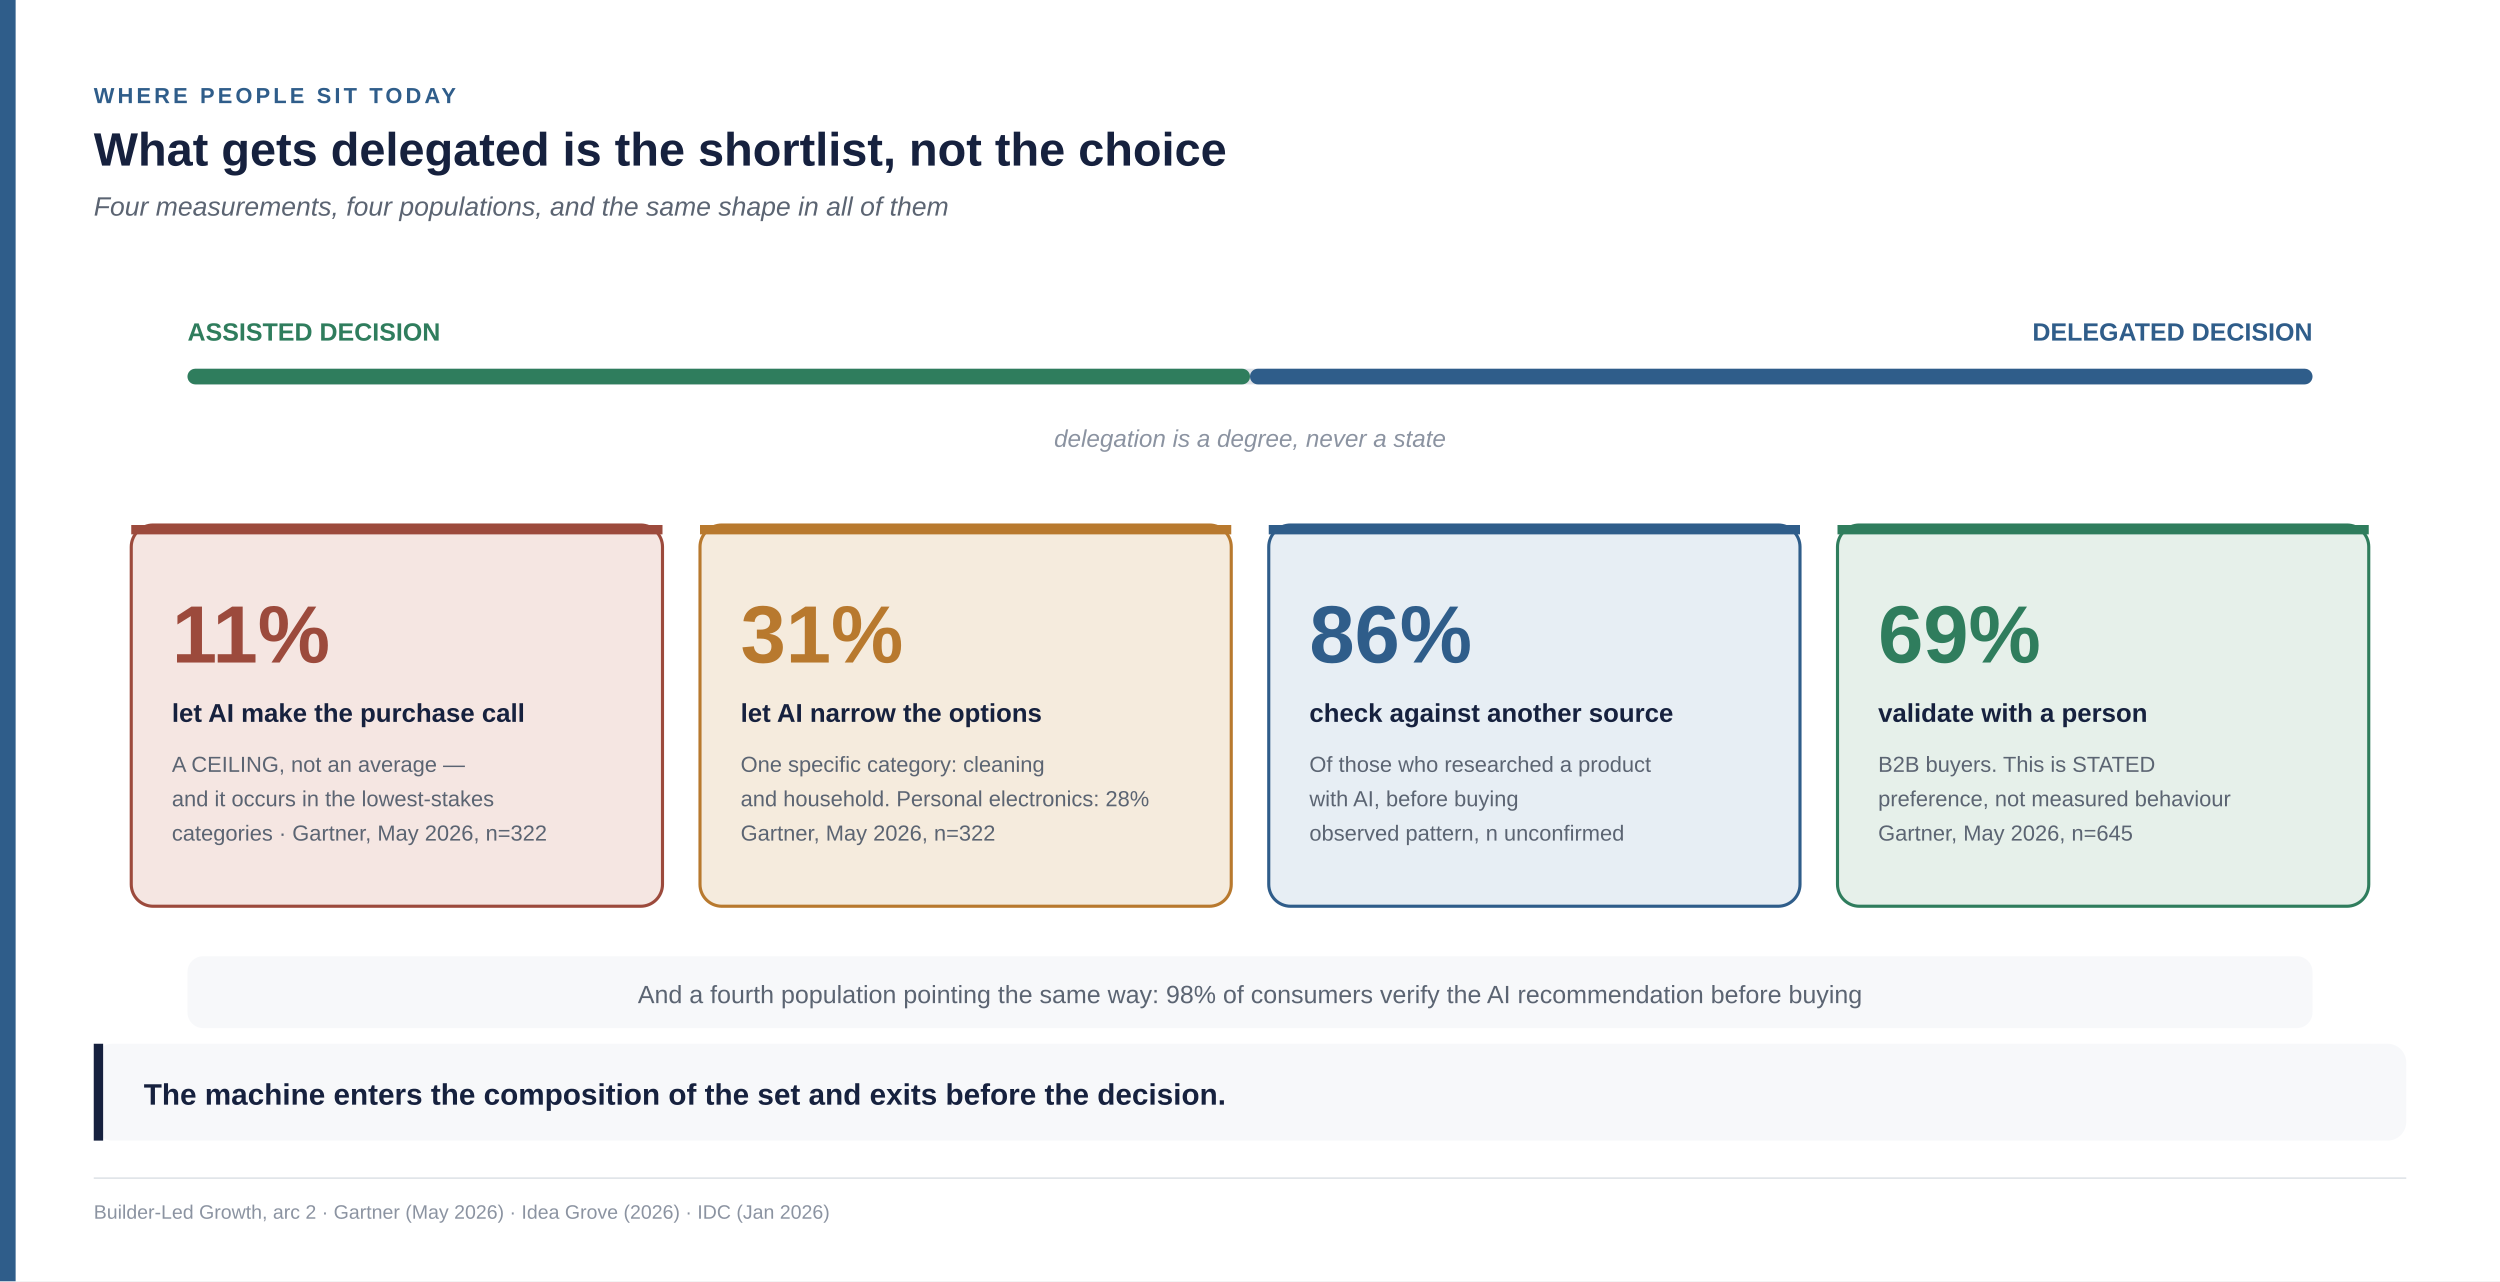
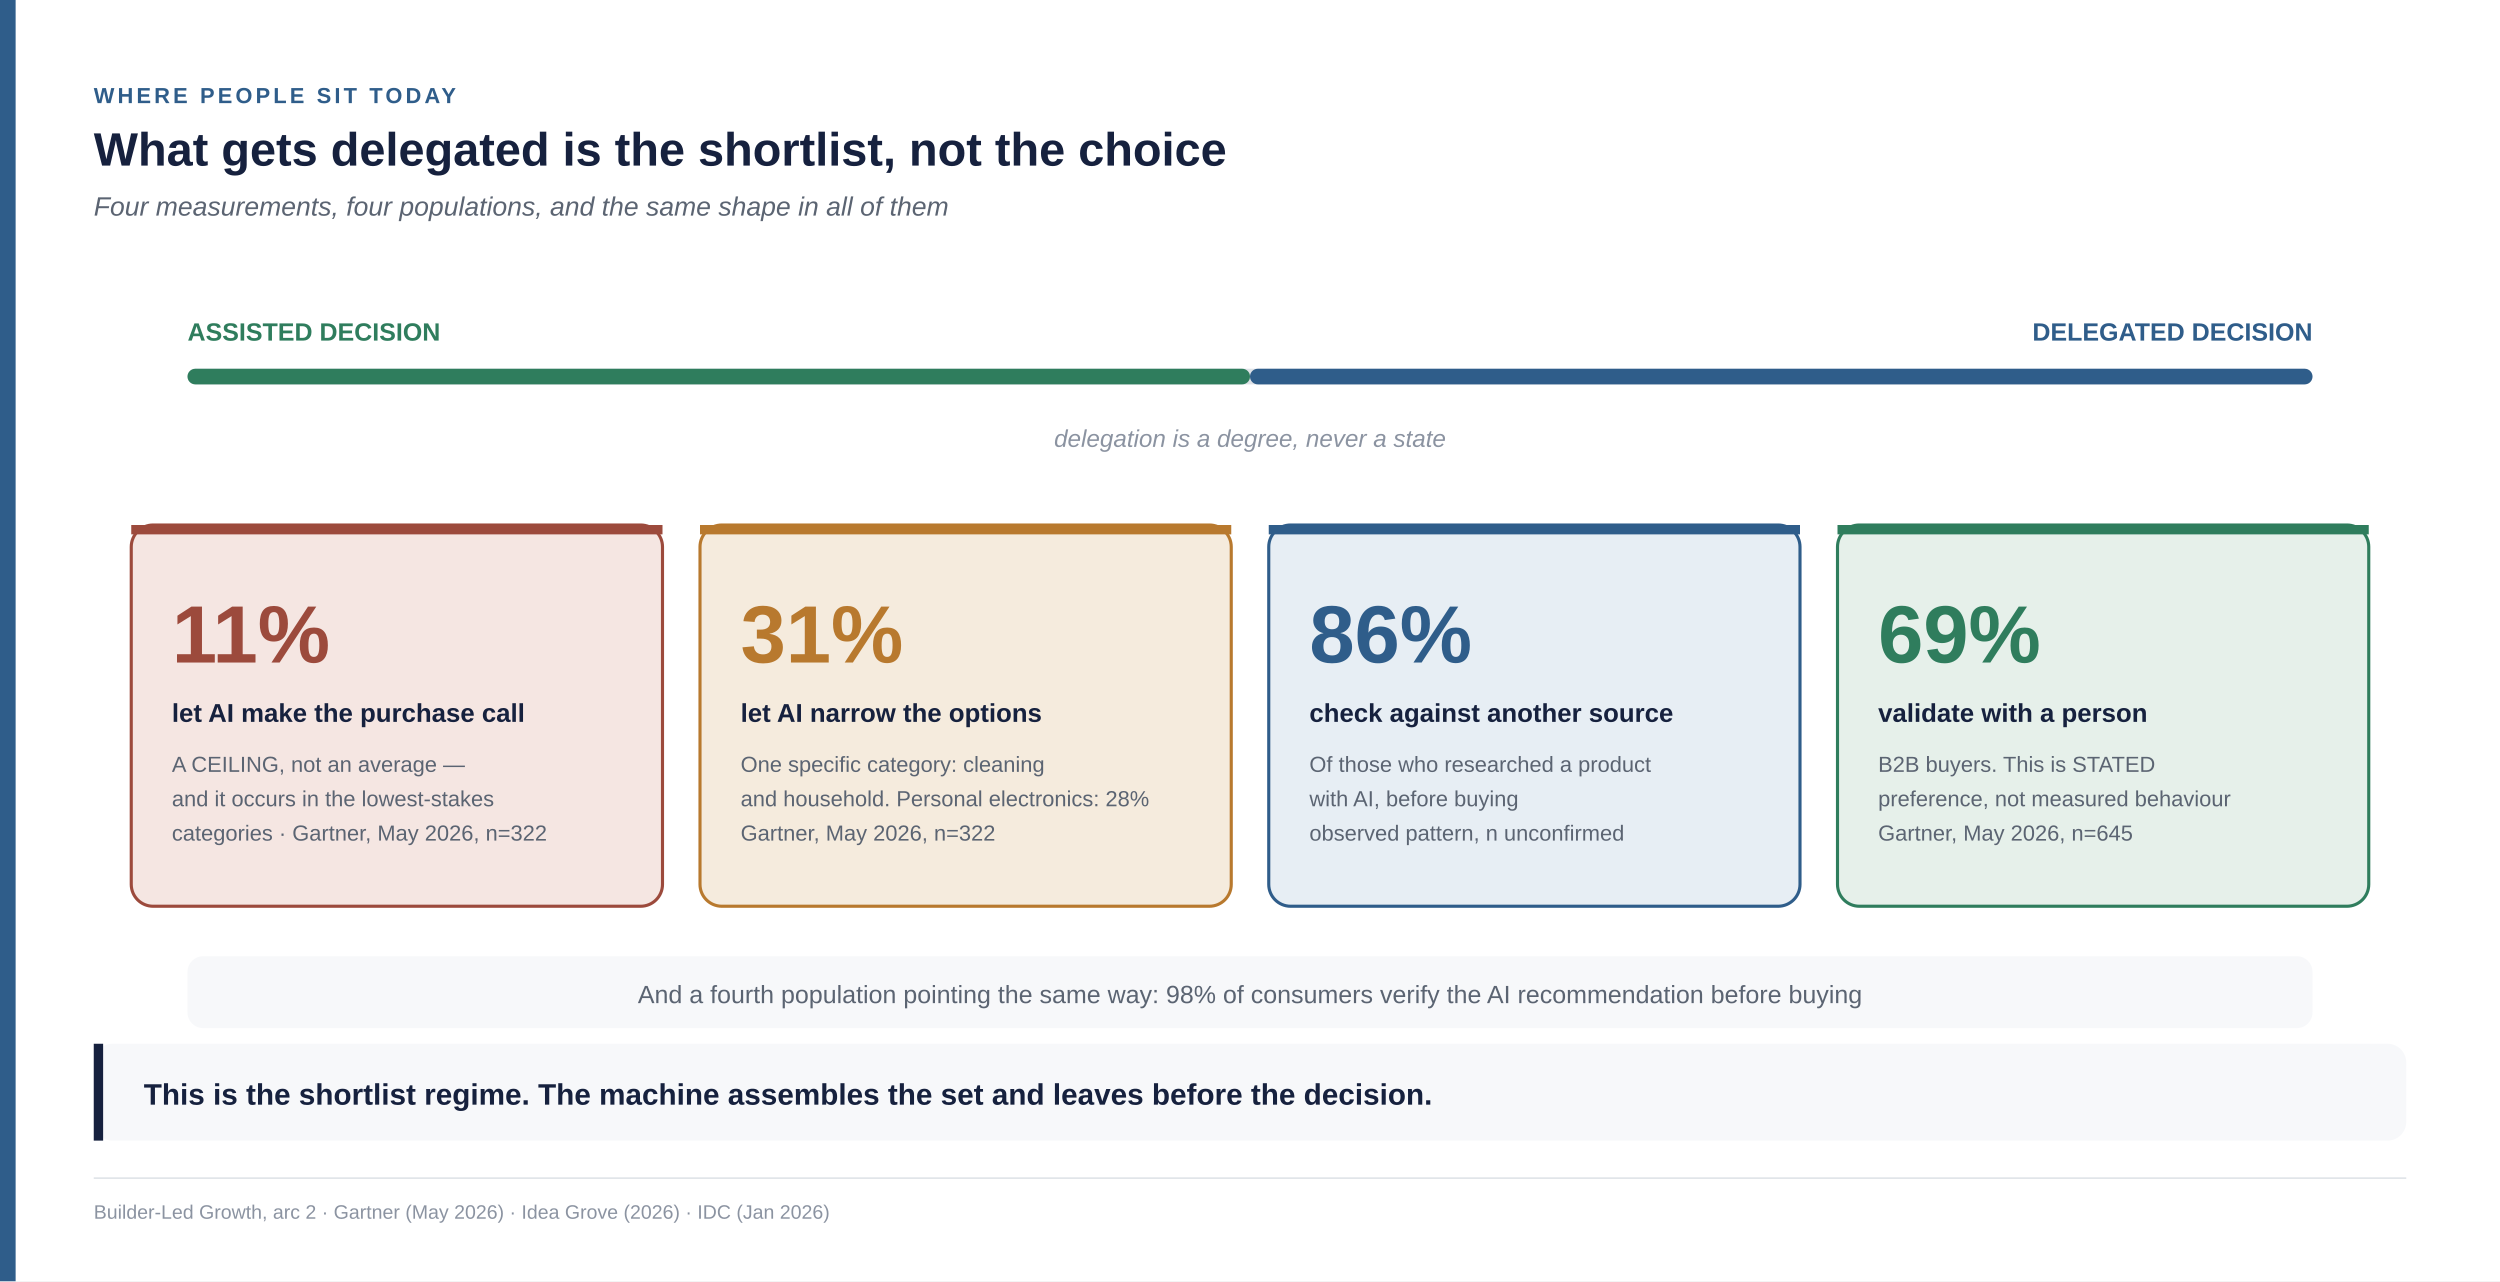
<svg xmlns="http://www.w3.org/2000/svg" width="1600" height="820" viewBox="0 0 1600 820">
  <defs>
    <marker id="a" viewBox="0 0 10 10" refX="9" refY="5" markerWidth="6" markerHeight="6" orient="auto-start-reverse">
      <path d="M 0 0 L 10 5 L 0 10 z" fill="#C7CDD5" />
    </marker>
  </defs>
  <rect x="0" y="0" width="1600" height="820" fill="#FFFFFF" />
  <rect x="0" y="0" width="10" height="820" rx="0" fill="#2F5D8A" />
  <text x="60" y="66" font-family="Liberation Sans, Arial, sans-serif" font-size="14" font-weight="700" font-style="normal" fill="#2F5D8A" text-anchor="start" letter-spacing="2">WHERE PEOPLE SIT TODAY</text>
  <text x="60" y="106" font-family="Liberation Sans, Arial, sans-serif" font-size="30" font-weight="700" font-style="normal" fill="#16213E" text-anchor="start">What gets delegated is the shortlist, not the choice</text>
  <text x="60" y="138" font-family="Liberation Sans, Arial, sans-serif" font-size="17" font-weight="400" font-style="italic" fill="#5B6472" text-anchor="start">Four measurements, four populations, and the same shape in all of them</text>
  <rect x="120" y="236" width="1360" height="10" rx="5" fill="#DEE2E7" />
  <rect x="120" y="236" width="680.0" height="10" rx="5" fill="#2F7D5D" />
  <rect x="800.0" y="236" width="680.0" height="10" rx="5" fill="#2F5D8A" />
  <text x="120" y="218" font-family="Liberation Sans, Arial, sans-serif" font-size="16" font-weight="700" font-style="normal" fill="#2F7D5D" text-anchor="start">ASSISTED DECISION</text>
  <text x="1480" y="218" font-family="Liberation Sans, Arial, sans-serif" font-size="16" font-weight="700" font-style="normal" fill="#2F5D8A" text-anchor="end">DELEGATED DECISION</text>
  <text x="800.0" y="286" font-family="Liberation Sans, Arial, sans-serif" font-size="15.5" font-weight="400" font-style="italic" fill="#8B93A1" text-anchor="middle">delegation is a degree, never a state</text>
  <rect x="84.0" y="336" width="340" height="244" rx="14" fill="#F5E6E2" />
  <rect x="84.0" y="336" width="340" height="244" rx="14" fill="none" stroke="#9C4A3C" stroke-width="2" />
  <rect x="84.0" y="336" width="340" height="6" rx="0" fill="#9C4A3C" />
  <text x="110.0" y="424" font-family="Liberation Sans, Arial, sans-serif" font-size="52" font-weight="700" font-style="normal" fill="#9C4A3C" text-anchor="start">11%</text>
  <text x="110.0" y="462" font-family="Liberation Sans, Arial, sans-serif" font-size="16.5" font-weight="700" font-style="normal" fill="#16213E" text-anchor="start">let AI make the purchase call</text>
  <text x="110.0" y="494" font-family="Liberation Sans, Arial, sans-serif" font-size="14" font-weight="400" font-style="normal" fill="#5B6472" text-anchor="start">A CEILING, not an average —</text>
  <text x="110.0" y="516" font-family="Liberation Sans, Arial, sans-serif" font-size="14" font-weight="400" font-style="normal" fill="#5B6472" text-anchor="start">and it occurs in the lowest-stakes</text>
  <text x="110.0" y="538" font-family="Liberation Sans, Arial, sans-serif" font-size="14" font-weight="400" font-style="normal" fill="#5B6472" text-anchor="start">categories · Gartner, May 2026, n=322</text>
  <rect x="448.0" y="336" width="340" height="244" rx="14" fill="#F5EBDD" />
  <rect x="448.0" y="336" width="340" height="244" rx="14" fill="none" stroke="#B8792E" stroke-width="2" />
  <rect x="448.0" y="336" width="340" height="6" rx="0" fill="#B8792E" />
  <text x="474.0" y="424" font-family="Liberation Sans, Arial, sans-serif" font-size="52" font-weight="700" font-style="normal" fill="#B8792E" text-anchor="start">31%</text>
  <text x="474.0" y="462" font-family="Liberation Sans, Arial, sans-serif" font-size="16.5" font-weight="700" font-style="normal" fill="#16213E" text-anchor="start">let AI narrow the options</text>
  <text x="474.0" y="494" font-family="Liberation Sans, Arial, sans-serif" font-size="14" font-weight="400" font-style="normal" fill="#5B6472" text-anchor="start">One specific category: cleaning</text>
  <text x="474.0" y="516" font-family="Liberation Sans, Arial, sans-serif" font-size="14" font-weight="400" font-style="normal" fill="#5B6472" text-anchor="start">and household. Personal electronics: 28%</text>
  <text x="474.0" y="538" font-family="Liberation Sans, Arial, sans-serif" font-size="14" font-weight="400" font-style="normal" fill="#5B6472" text-anchor="start">Gartner, May 2026, n=322</text>
  <rect x="812.0" y="336" width="340" height="244" rx="14" fill="#E7EEF4" />
  <rect x="812.0" y="336" width="340" height="244" rx="14" fill="none" stroke="#2F5D8A" stroke-width="2" />
  <rect x="812.0" y="336" width="340" height="6" rx="0" fill="#2F5D8A" />
  <text x="838.0" y="424" font-family="Liberation Sans, Arial, sans-serif" font-size="52" font-weight="700" font-style="normal" fill="#2F5D8A" text-anchor="start">86%</text>
  <text x="838.0" y="462" font-family="Liberation Sans, Arial, sans-serif" font-size="16.5" font-weight="700" font-style="normal" fill="#16213E" text-anchor="start">check against another source</text>
  <text x="838.0" y="494" font-family="Liberation Sans, Arial, sans-serif" font-size="14" font-weight="400" font-style="normal" fill="#5B6472" text-anchor="start">Of those who researched a product</text>
  <text x="838.0" y="516" font-family="Liberation Sans, Arial, sans-serif" font-size="14" font-weight="400" font-style="normal" fill="#5B6472" text-anchor="start">with AI, before buying</text>
  <text x="838.0" y="538" font-family="Liberation Sans, Arial, sans-serif" font-size="14" font-weight="400" font-style="normal" fill="#5B6472" text-anchor="start">observed pattern, n unconfirmed</text>
  <rect x="1176.0" y="336" width="340" height="244" rx="14" fill="#E6F0EA" />
  <rect x="1176.0" y="336" width="340" height="244" rx="14" fill="none" stroke="#2F7D5D" stroke-width="2" />
  <rect x="1176.0" y="336" width="340" height="6" rx="0" fill="#2F7D5D" />
  <text x="1202.0" y="424" font-family="Liberation Sans, Arial, sans-serif" font-size="52" font-weight="700" font-style="normal" fill="#2F7D5D" text-anchor="start">69%</text>
  <text x="1202.0" y="462" font-family="Liberation Sans, Arial, sans-serif" font-size="16.5" font-weight="700" font-style="normal" fill="#16213E" text-anchor="start">validate with a person</text>
  <text x="1202.0" y="494" font-family="Liberation Sans, Arial, sans-serif" font-size="14" font-weight="400" font-style="normal" fill="#5B6472" text-anchor="start">B2B buyers. This is STATED</text>
  <text x="1202.0" y="516" font-family="Liberation Sans, Arial, sans-serif" font-size="14" font-weight="400" font-style="normal" fill="#5B6472" text-anchor="start">preference, not measured behaviour</text>
  <text x="1202.0" y="538" font-family="Liberation Sans, Arial, sans-serif" font-size="14" font-weight="400" font-style="normal" fill="#5B6472" text-anchor="start">Gartner, May 2026, n=645</text>
  <rect x="120" y="612" width="1360" height="46" rx="10" fill="#F7F8FA" />
  <text x="800.0" y="642" font-family="Liberation Sans, Arial, sans-serif" font-size="16" font-weight="400" font-style="normal" fill="#5B6472" text-anchor="middle">And a fourth population pointing the same way: 98% of consumers verify the AI recommendation before buying</text>
  <rect x="60" y="668" width="1480" height="62" rx="12" fill="#F7F8FA" />
  <rect x="60" y="668" width="6" height="62" rx="0" fill="#16213E" />
-   <text x="92" y="707" font-family="Liberation Sans, Arial, sans-serif" font-size="19" font-weight="700" font-style="normal" fill="#16213E" text-anchor="start">The machine enters the composition of the set and exits before the decision.</text>
+   <text x="92" y="707" font-family="Liberation Sans, Arial, sans-serif" font-size="19" font-weight="700" font-style="normal" fill="#16213E" text-anchor="start">This is the shortlist regime. The machine assembles the set and leaves before the decision.</text>
  <line x1="60" y1="754" x2="1540" y2="754" stroke="#DEE2E7" stroke-width="1" />
  <text x="60" y="780" font-family="Liberation Sans, Arial, sans-serif" font-size="12.5" font-weight="400" font-style="normal" fill="#8B93A1" text-anchor="start">Builder-Led Growth, arc 2 · Gartner (May 2026) · Idea Grove (2026) · IDC (Jan 2026)</text>
</svg>
